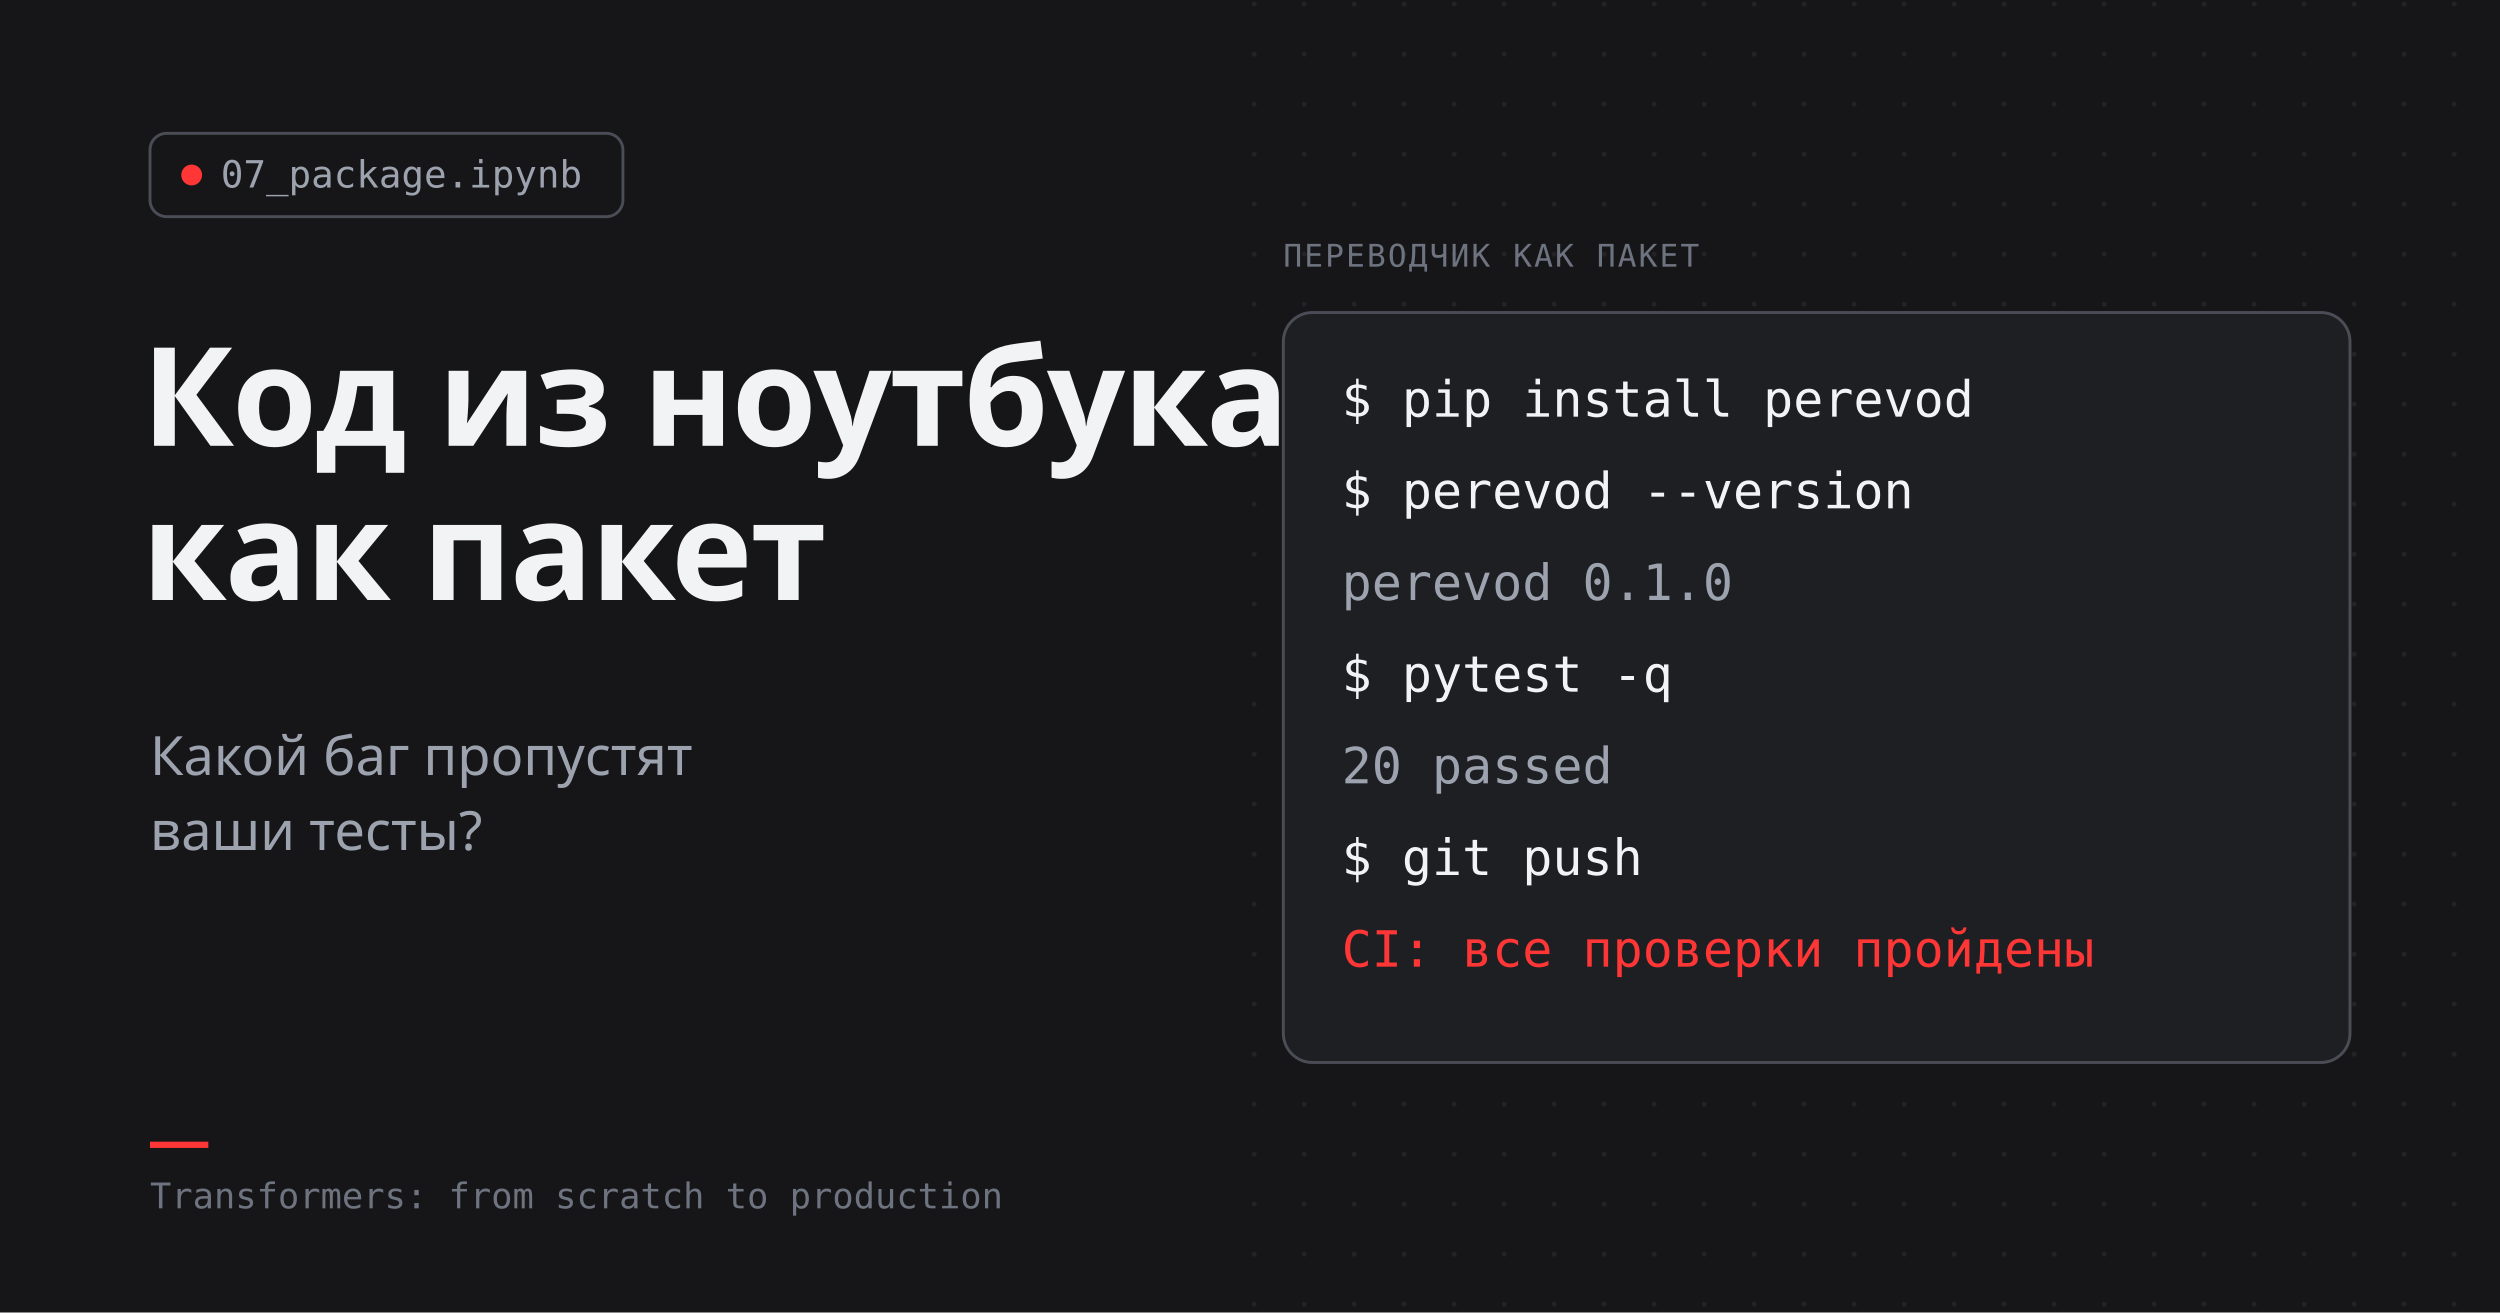
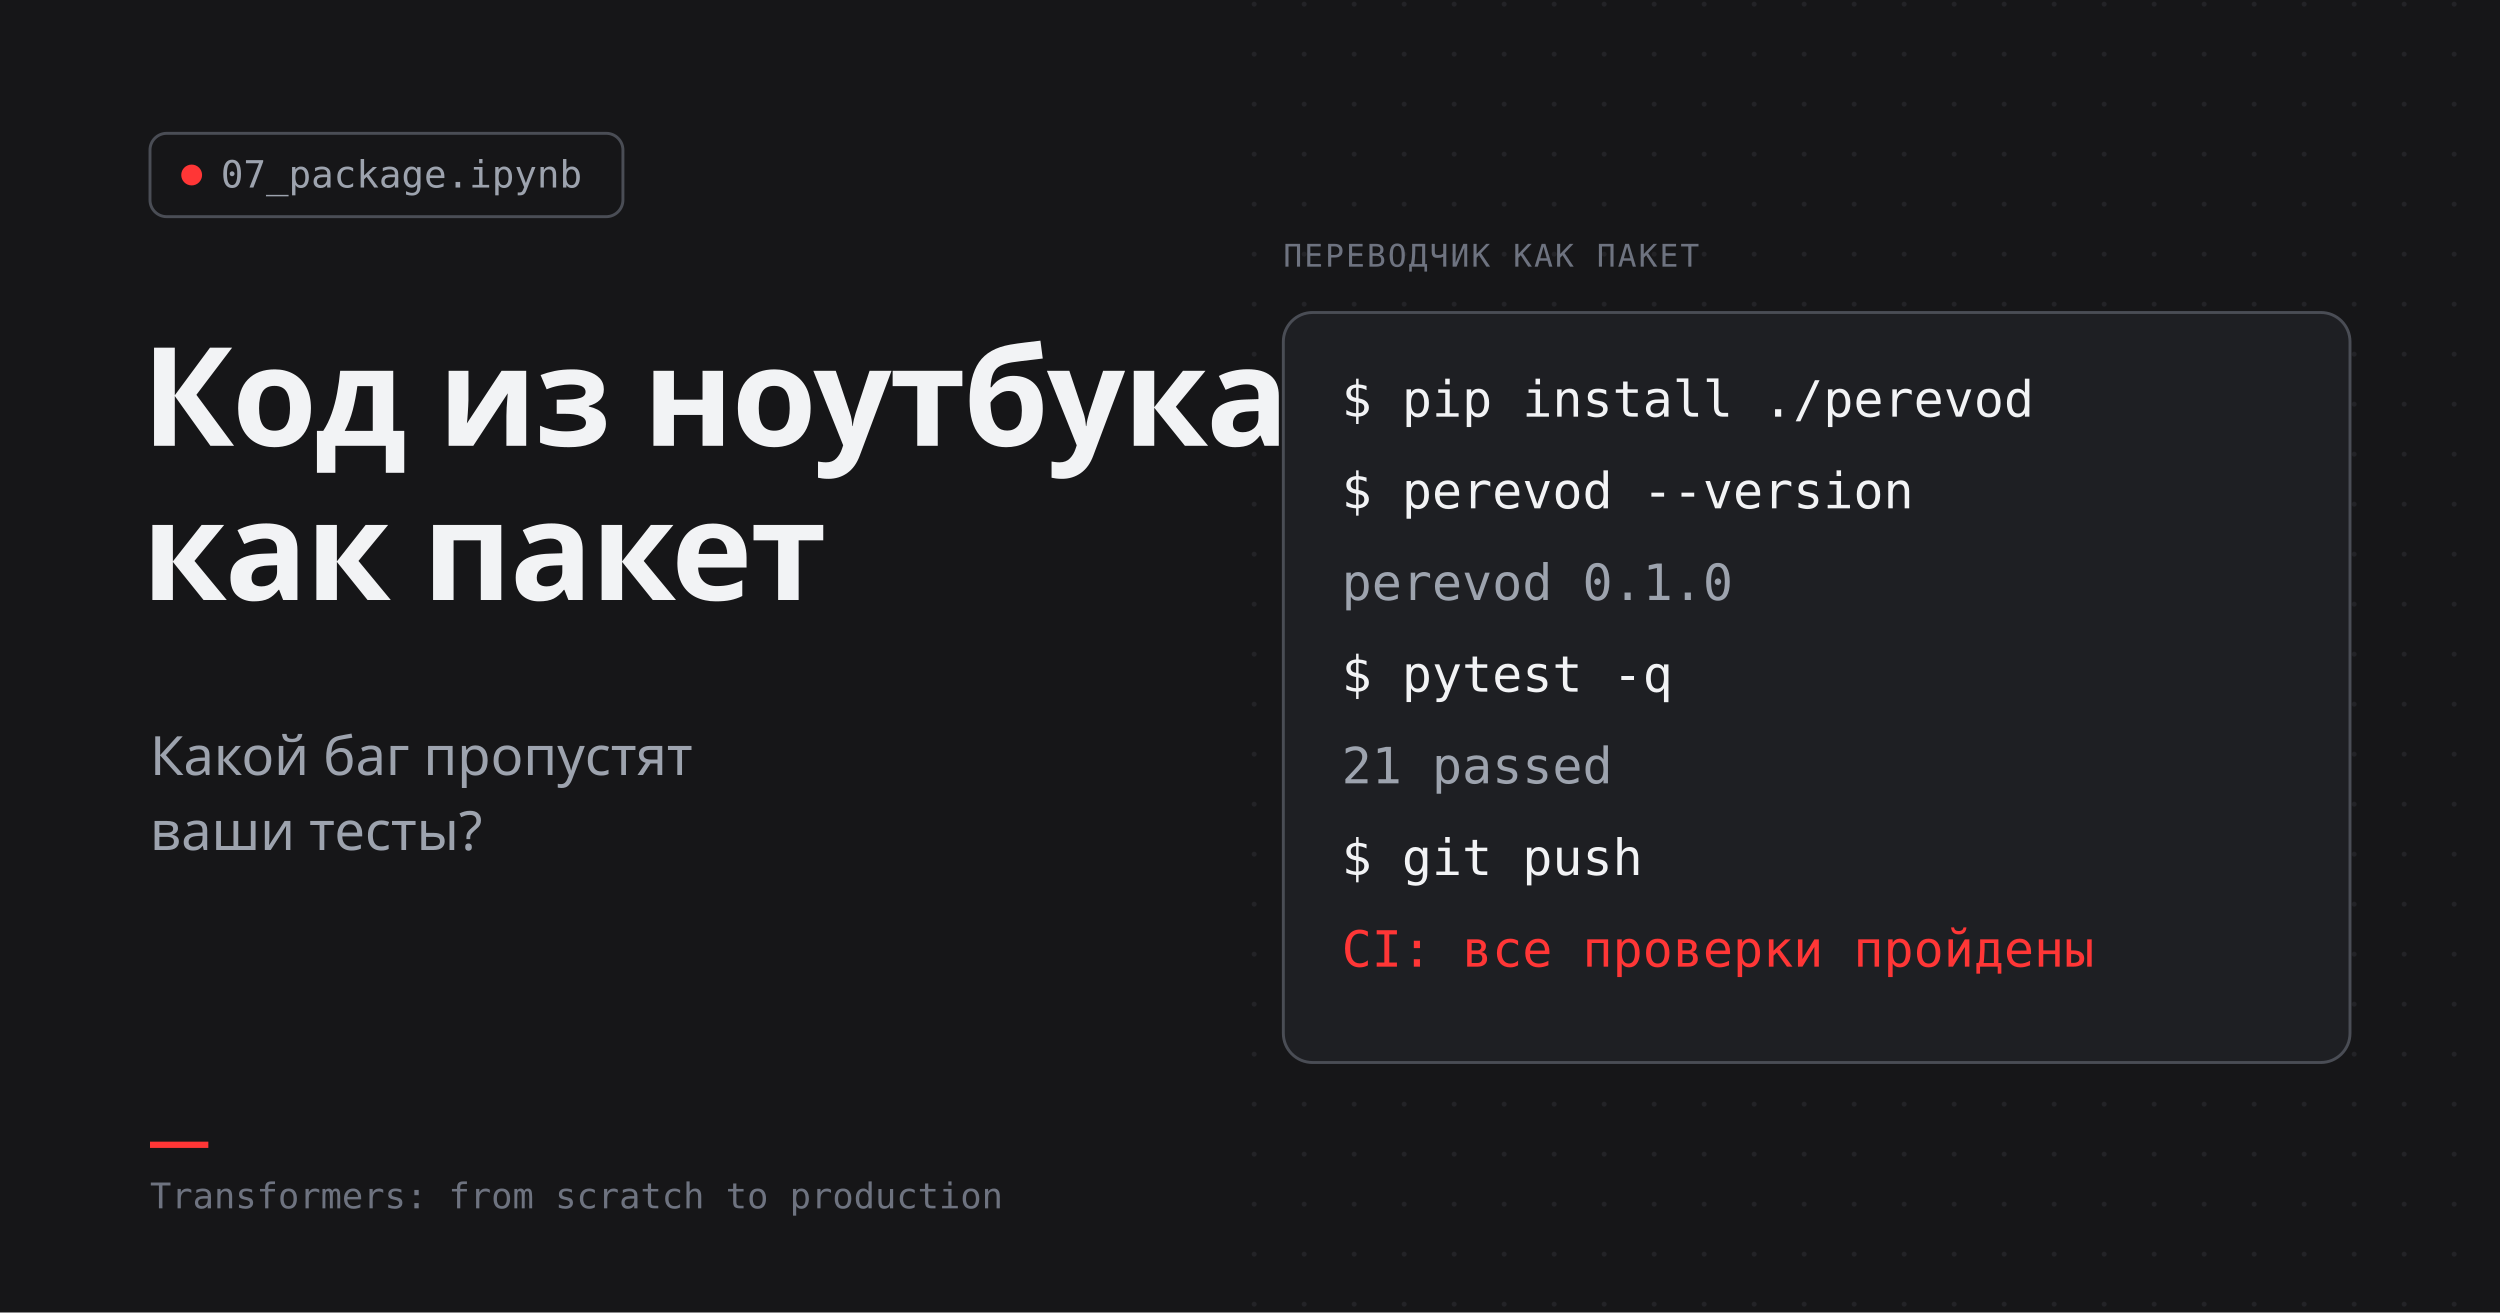
<svg xmlns="http://www.w3.org/2000/svg" viewBox="0 0 1200 630" width="1200" height="630">
  <defs>
    <pattern id="dots" width="24" height="24" patternUnits="userSpaceOnUse">
      <circle cx="2" cy="2" r="1.2" fill="#232327" />
    </pattern>
  </defs>
  <rect width="1200" height="630" fill="#161618" />
  <rect x="600" width="600" height="630" fill="url(#dots)" />
  <rect x="72" y="64" width="227" height="40" rx="8" fill="none" stroke="#4A4D55" stroke-width="1.4" />
  <circle cx="92" cy="84" r="5" fill="#FF3636" />
  <text x="106.0" y="90.0" font-family="'IBM Plex Mono', monospace" font-size="18" font-weight="400" fill="#9DA3AE" text-anchor="start">07_package.ipynb</text>
  <text x="68.0" y="214.0" font-family="'IBM Plex Sans', sans-serif" font-size="66" font-weight="600" fill="#F2F3F5" text-anchor="start" letter-spacing="-1">Код из ноутбука</text>
  <text x="68.0" y="288.0" font-family="'IBM Plex Sans', sans-serif" font-size="66" font-weight="600" fill="#F2F3F5" text-anchor="start" letter-spacing="-1">как пакет</text>
  <text x="72.0" y="372.0" font-family="'IBM Plex Sans', sans-serif" font-size="26" font-weight="400" fill="#9DA3AE" text-anchor="start">Какой баг пропустят</text>
  <text x="72.0" y="408.0" font-family="'IBM Plex Sans', sans-serif" font-size="26" font-weight="400" fill="#9DA3AE" text-anchor="start">ваши тесты?</text>
  <rect x="72" y="548" width="28" height="3" fill="#FF3636" />
  <text x="72.0" y="580.0" font-family="'IBM Plex Mono', monospace" font-size="17" font-weight="400" fill="#6E7380" text-anchor="start">Transformers: from scratch to production</text>
  <text x="616.0" y="128.0" font-family="'IBM Plex Mono', monospace" font-size="15" font-weight="400" fill="#6E7380" text-anchor="start" letter-spacing="1">ПЕРЕВОДЧИК КАК ПАКЕТ</text>
  <rect x="616" y="150" width="512" height="360" rx="14" fill="#1E1F23" stroke="#4A4D55" stroke-width="1.4" />
-   <text x="644.0" y="200.0" font-family="'IBM Plex Mono', monospace" font-size="24" font-weight="400" fill="#F2F3F5" text-anchor="start">$ pip install perevod</text>
+   <text x="644.0" y="200.0" font-family="'IBM Plex Mono', monospace" font-size="24" font-weight="400" fill="#F2F3F5" text-anchor="start">$ pip install ./perevod</text>
  <text x="644.0" y="244.0" font-family="'IBM Plex Mono', monospace" font-size="24" font-weight="400" fill="#F2F3F5" text-anchor="start">$ perevod --version</text>
  <text x="644.0" y="288.0" font-family="'IBM Plex Mono', monospace" font-size="24" font-weight="400" fill="#9DA3AE" text-anchor="start">perevod 0.1.0</text>
  <text x="644.0" y="332.0" font-family="'IBM Plex Mono', monospace" font-size="24" font-weight="400" fill="#F2F3F5" text-anchor="start">$ pytest -q</text>
-   <text x="644.0" y="376.0" font-family="'IBM Plex Mono', monospace" font-size="24" font-weight="400" fill="#9DA3AE" text-anchor="start">20 passed</text>
+   <text x="644.0" y="376.0" font-family="'IBM Plex Mono', monospace" font-size="24" font-weight="400" fill="#9DA3AE" text-anchor="start">21 passed</text>
  <text x="644.0" y="420.0" font-family="'IBM Plex Mono', monospace" font-size="24" font-weight="400" fill="#F2F3F5" text-anchor="start">$ git push</text>
  <text x="644.0" y="464.0" font-family="'IBM Plex Mono', monospace" font-size="24" font-weight="400" fill="#FF3636" text-anchor="start">CI: все проверки пройдены</text>
</svg>
